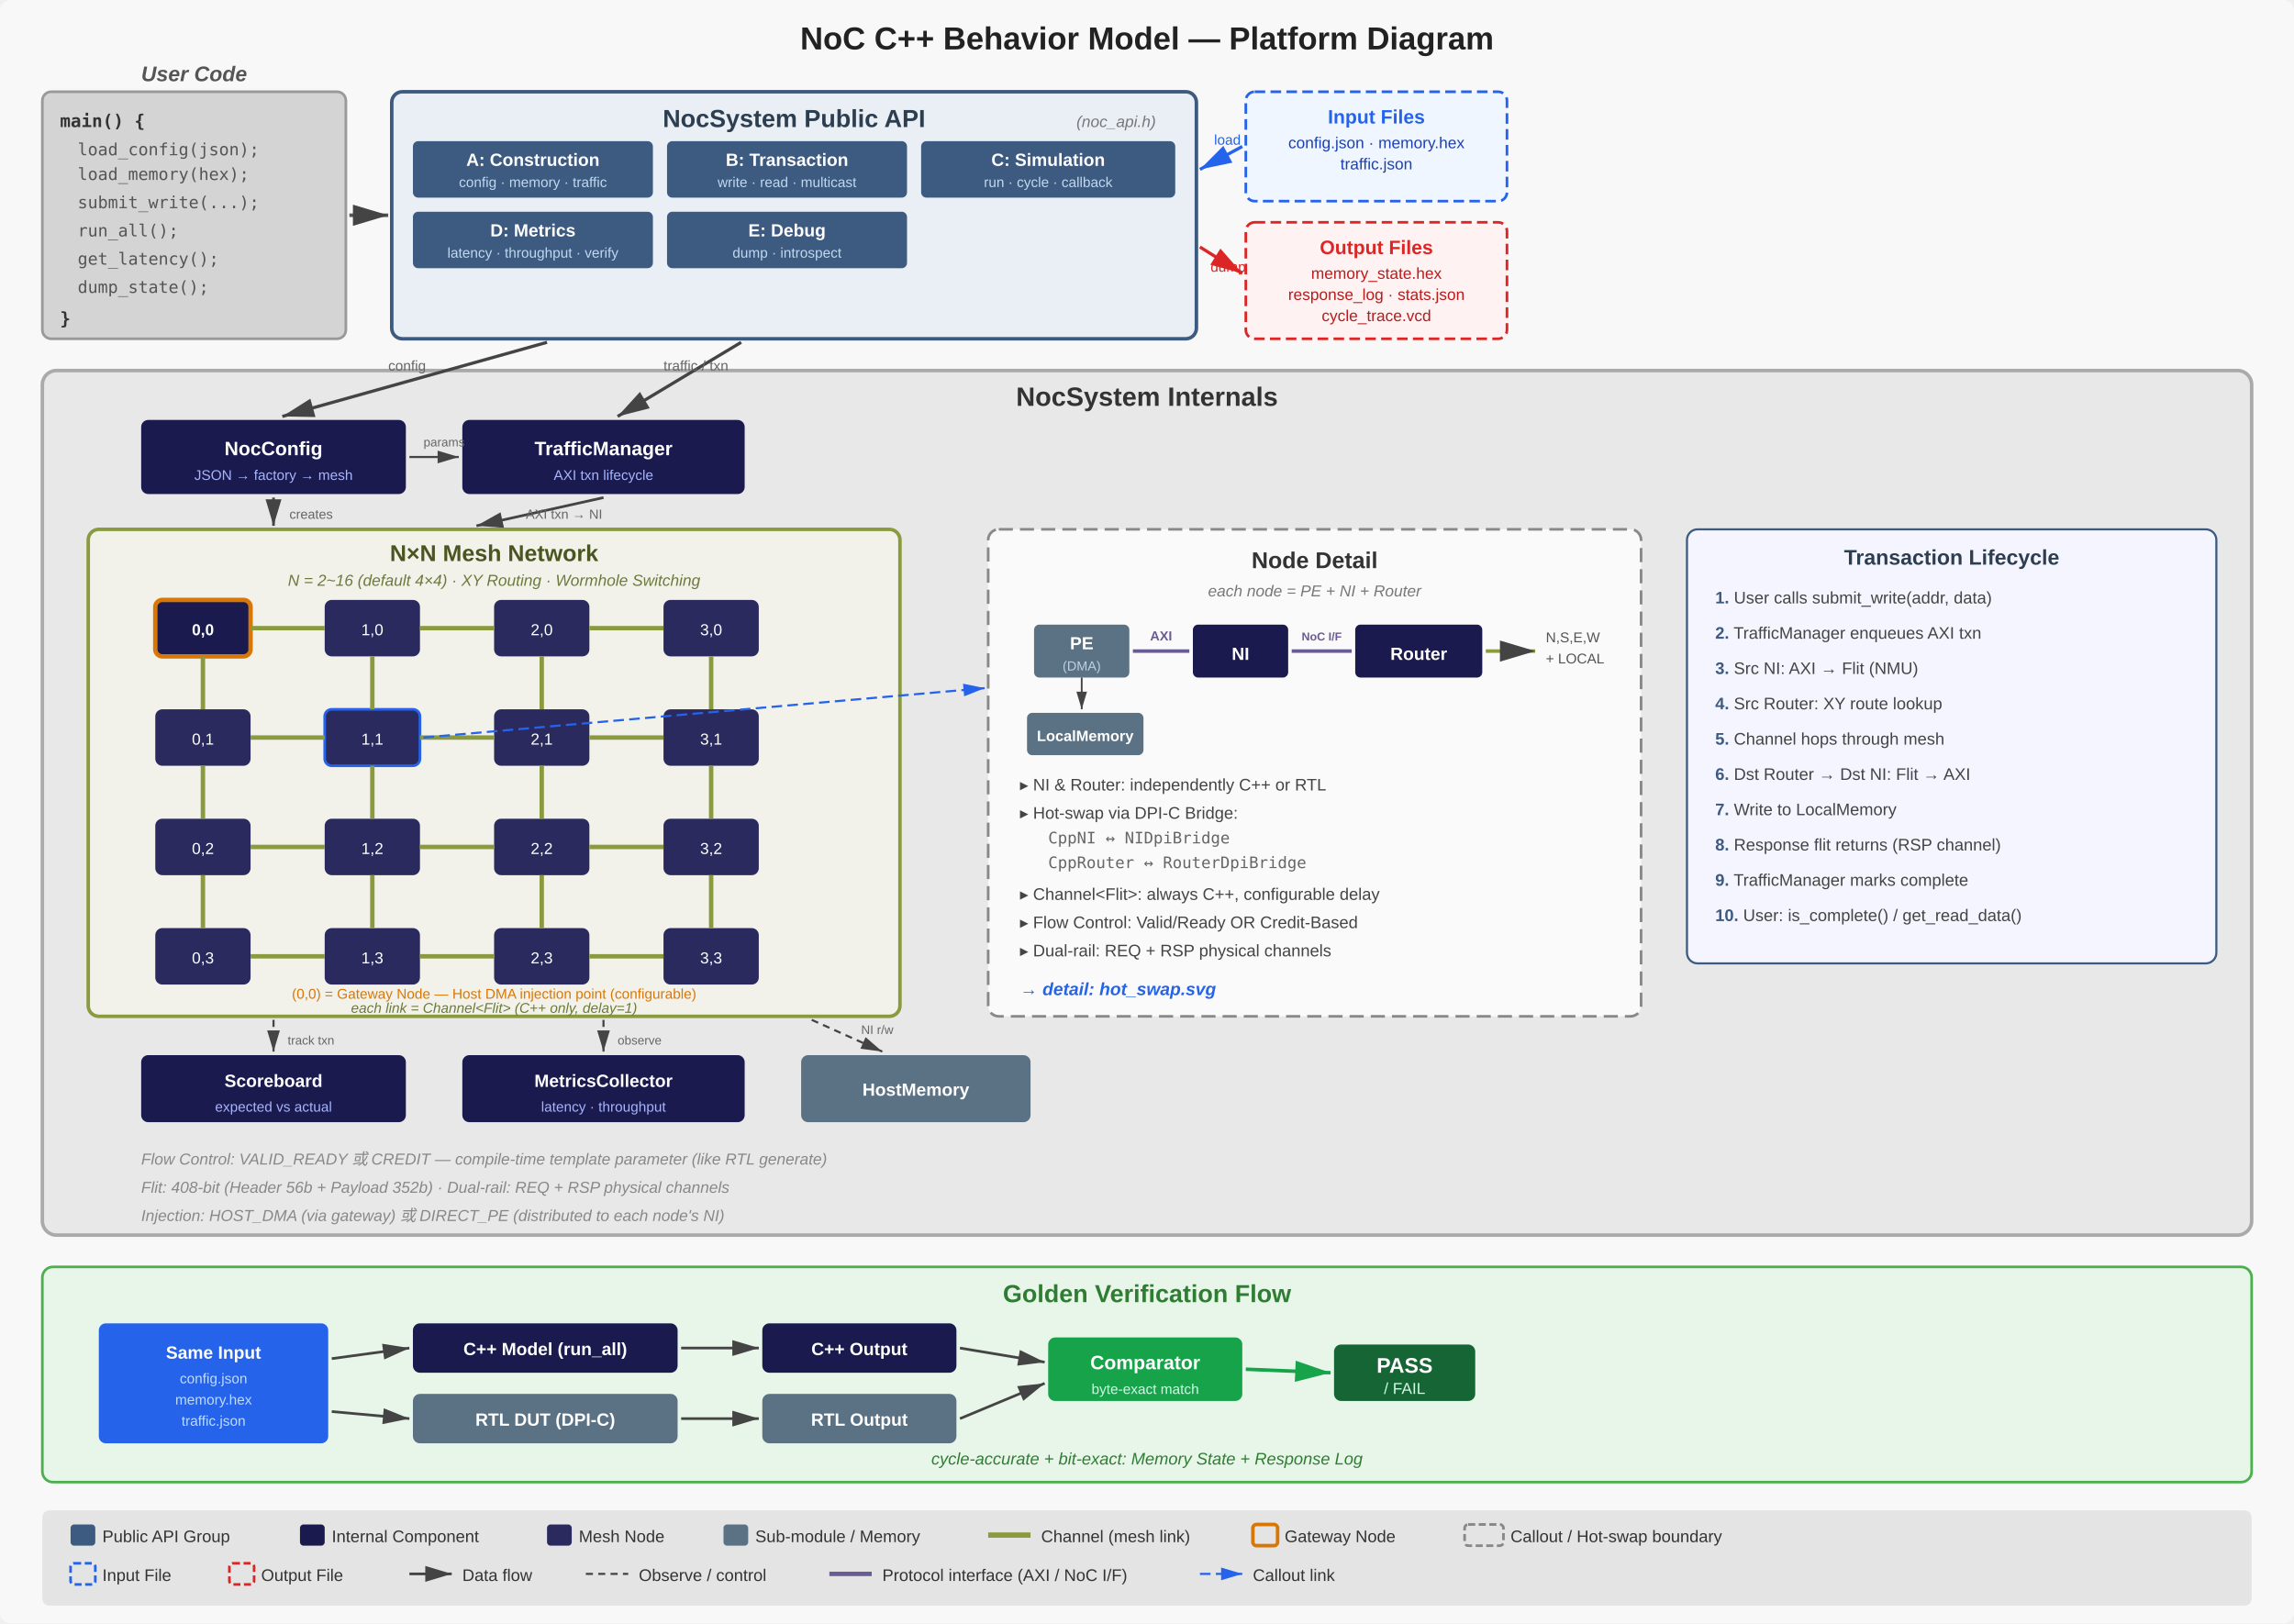
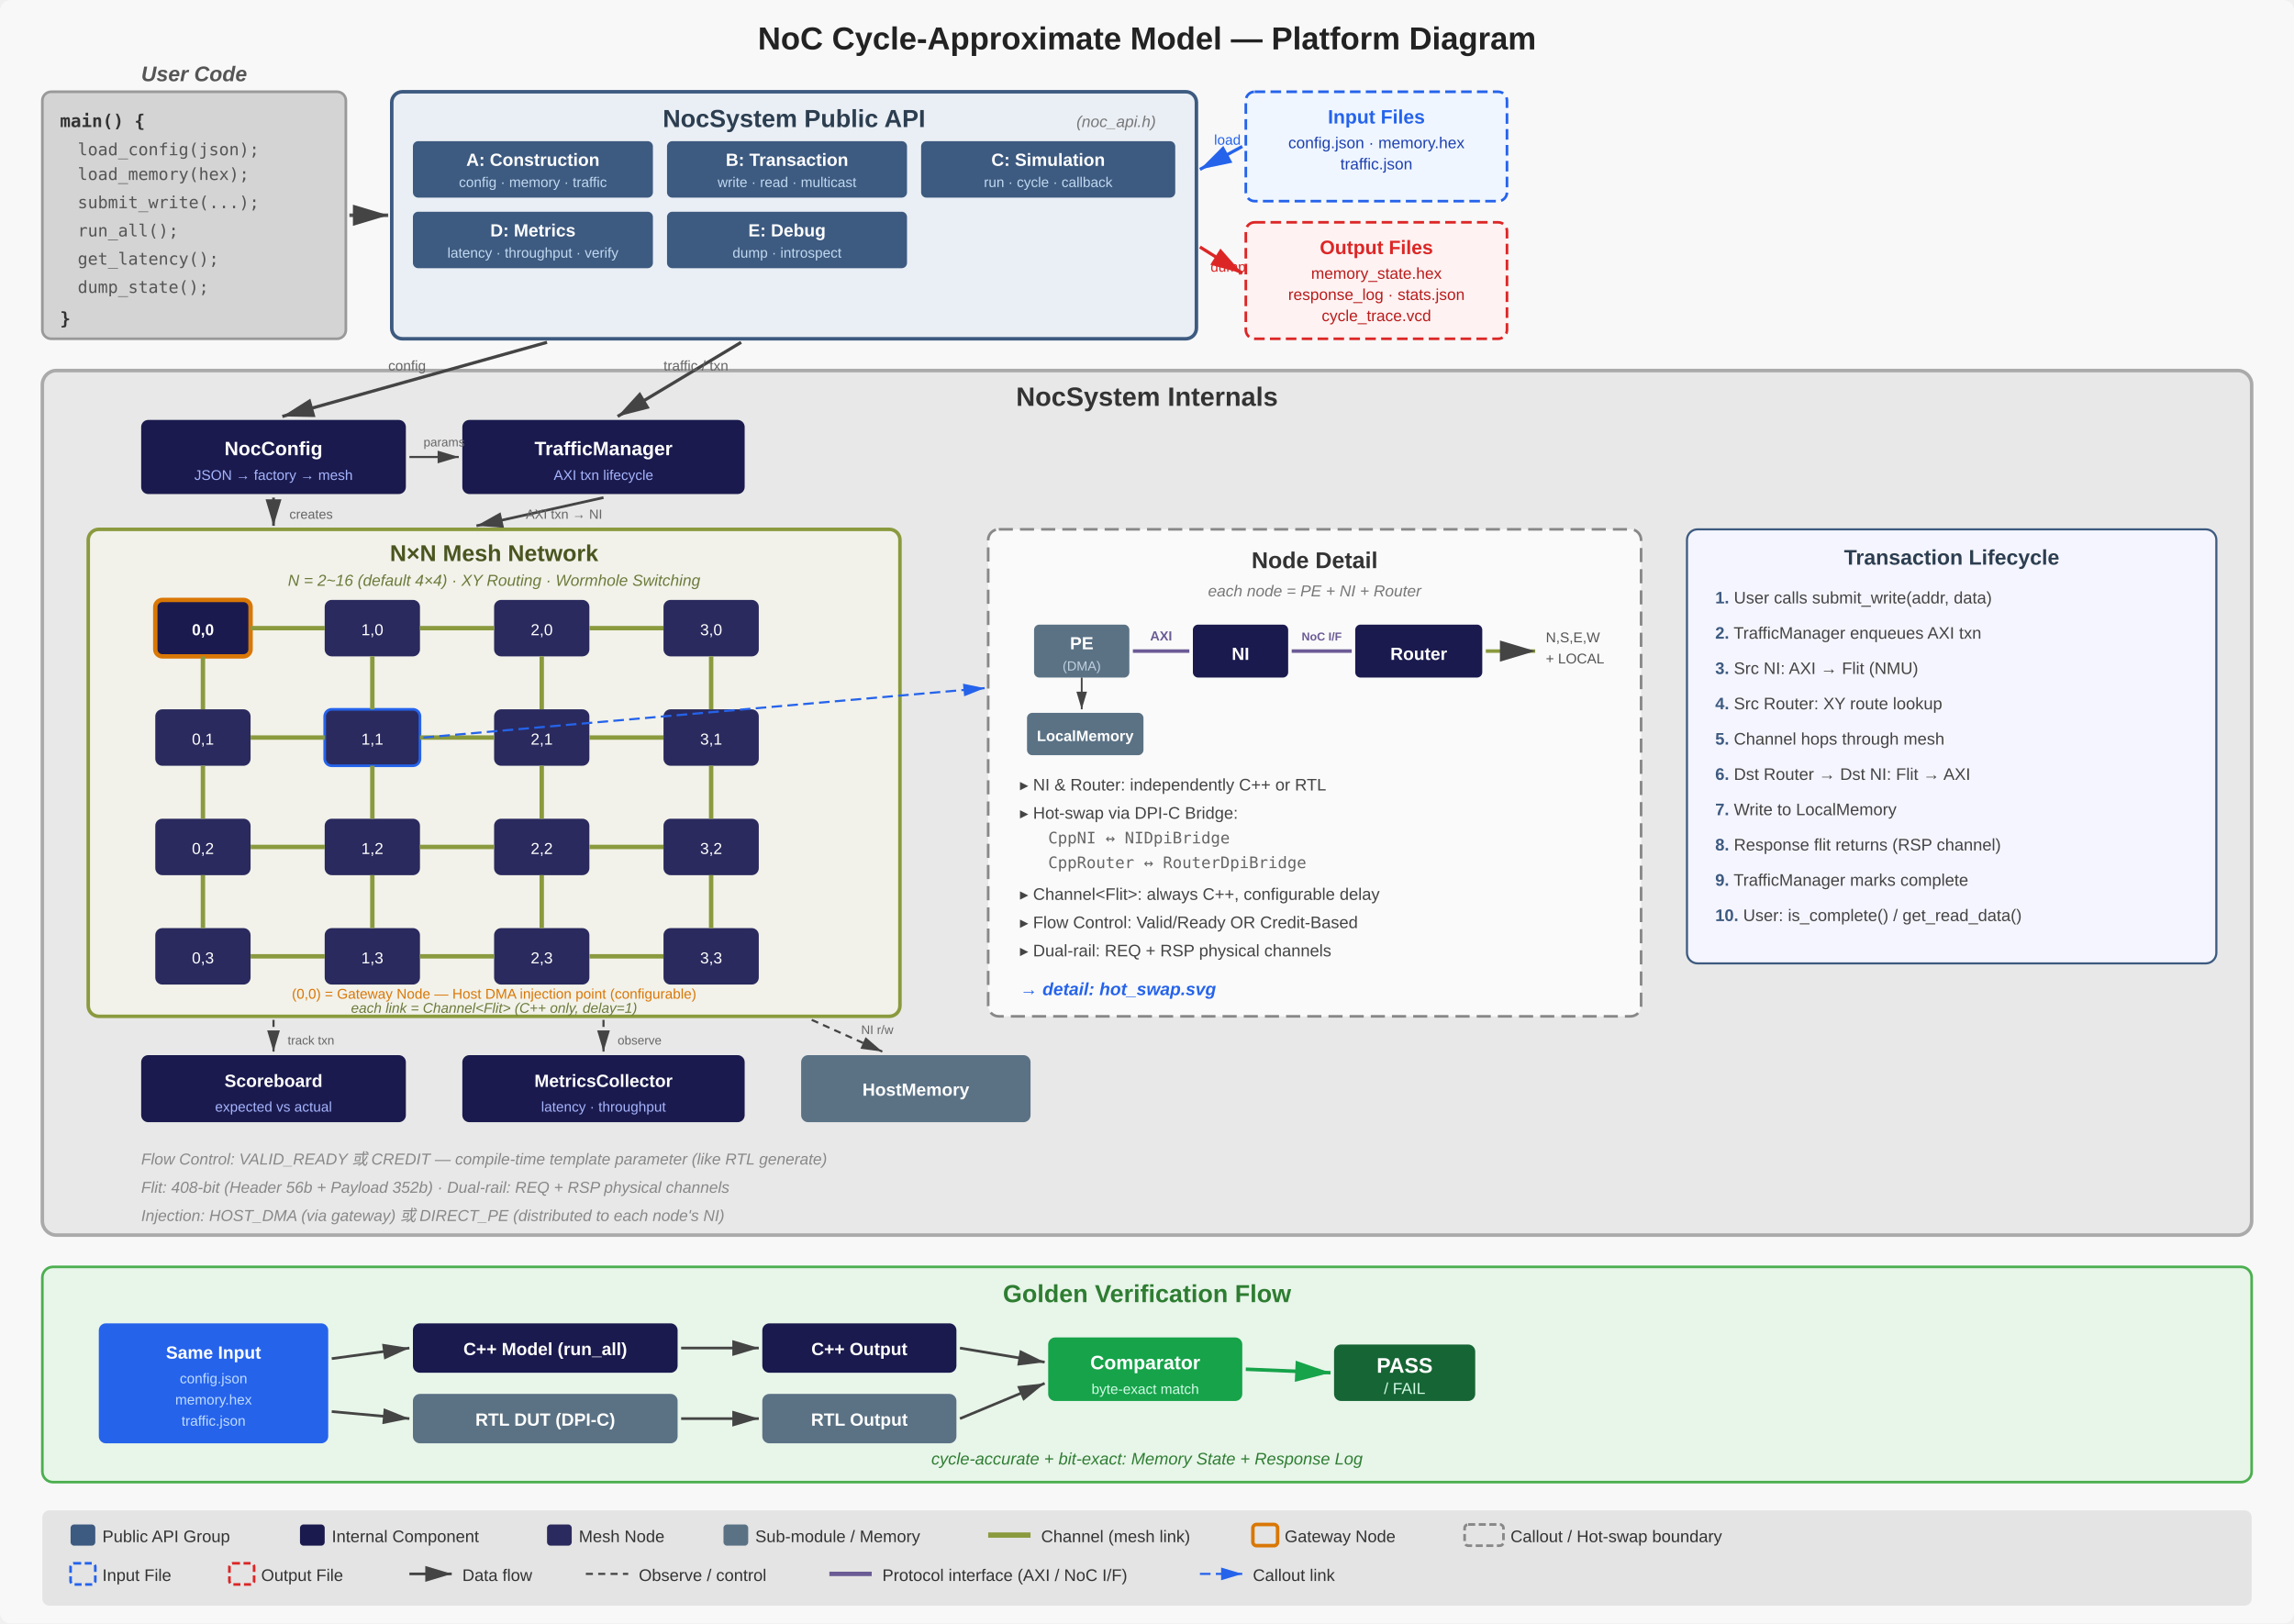
<svg xmlns="http://www.w3.org/2000/svg" viewBox="0 0 1300 920" font-family="Segoe UI, Arial, sans-serif" font-size="13">
  <defs>
    <marker id="a" viewBox="0 0 10 6" refX="10" refY="3" markerWidth="10" markerHeight="6" orient="auto">
      <path d="M0,0 L10,3 L0,6 Z" fill="#444" />
    </marker>
    <marker id="ab" viewBox="0 0 10 6" refX="10" refY="3" markerWidth="10" markerHeight="6" orient="auto">
      <path d="M0,0 L10,3 L0,6 Z" fill="#2563eb" />
    </marker>
    <marker id="ar" viewBox="0 0 10 6" refX="10" refY="3" markerWidth="10" markerHeight="6" orient="auto">
      <path d="M0,0 L10,3 L0,6 Z" fill="#dc2626" />
    </marker>
    <marker id="ag" viewBox="0 0 10 6" refX="10" refY="3" markerWidth="10" markerHeight="6" orient="auto">
      <path d="M0,0 L10,3 L0,6 Z" fill="#16a34a" />
    </marker>
    <marker id="ao" viewBox="0 0 10 6" refX="10" refY="3" markerWidth="10" markerHeight="6" orient="auto">
      <path d="M0,0 L10,3 L0,6 Z" fill="#d97706" />
    </marker>
  </defs>
  <rect width="1300" height="920" fill="#f8f8f8" rx="6" />
-   <text x="650" y="28" text-anchor="middle" font-size="18" font-weight="bold" fill="#222">NoC C++ Behavior Model — Platform Diagram</text>
+   <text x="650" y="28" text-anchor="middle" font-size="18" font-weight="bold" fill="#222">NoC Cycle-Approximate Model — Platform Diagram</text>
  <text x="110" y="46" text-anchor="middle" font-size="12" font-weight="bold" fill="#555" font-style="italic">User Code</text>
  <rect x="24" y="52" width="172" height="140" rx="5" fill="#d4d4d4" stroke="#999" stroke-width="1.5" />
  <text x="34" y="72" font-family="Consolas, monospace" font-size="10" fill="#333" font-weight="bold">main() {</text>
  <text x="44" y="88" font-family="Consolas, monospace" font-size="9.5" fill="#555">load_config(json);</text>
  <text x="44" y="102" font-family="Consolas, monospace" font-size="9.5" fill="#555">load_memory(hex);</text>
  <text x="44" y="118" font-family="Consolas, monospace" font-size="9.5" fill="#555">submit_write(...);</text>
  <text x="44" y="134" font-family="Consolas, monospace" font-size="9.5" fill="#555">run_all();</text>
  <text x="44" y="150" font-family="Consolas, monospace" font-size="9.5" fill="#555">get_latency();</text>
  <text x="44" y="166" font-family="Consolas, monospace" font-size="9.5" fill="#555">dump_state();</text>
  <text x="34" y="184" font-family="Consolas, monospace" font-size="10" fill="#333" font-weight="bold">}</text>
  <rect x="222" y="52" width="456" height="140" rx="6" fill="#eaeff5" stroke="#3d5a80" stroke-width="2" />
  <text x="450" y="72" text-anchor="middle" font-size="14" font-weight="bold" fill="#2c3e50">NocSystem Public API</text>
  <text x="610" y="72" font-size="9" fill="#777" font-style="italic">(noc_api.h)</text>
  <rect x="234" y="80" width="136" height="32" rx="3" fill="#3d5a80" />
  <text x="302" y="94" text-anchor="middle" font-size="10" fill="white" font-weight="bold">A: Construction</text>
  <text x="302" y="106" text-anchor="middle" font-size="8" fill="#c0d8f0">config · memory · traffic</text>
  <rect x="378" y="80" width="136" height="32" rx="3" fill="#3d5a80" />
  <text x="446" y="94" text-anchor="middle" font-size="10" fill="white" font-weight="bold">B: Transaction</text>
  <text x="446" y="106" text-anchor="middle" font-size="8" fill="#c0d8f0">write · read · multicast</text>
  <rect x="522" y="80" width="144" height="32" rx="3" fill="#3d5a80" />
  <text x="594" y="94" text-anchor="middle" font-size="10" fill="white" font-weight="bold">C: Simulation</text>
  <text x="594" y="106" text-anchor="middle" font-size="8" fill="#c0d8f0">run · cycle · callback</text>
  <rect x="234" y="120" width="136" height="32" rx="3" fill="#3d5a80" />
  <text x="302" y="134" text-anchor="middle" font-size="10" fill="white" font-weight="bold">D: Metrics</text>
  <text x="302" y="146" text-anchor="middle" font-size="8" fill="#c0d8f0">latency · throughput · verify</text>
  <rect x="378" y="120" width="136" height="32" rx="3" fill="#3d5a80" />
  <text x="446" y="134" text-anchor="middle" font-size="10" fill="white" font-weight="bold">E: Debug</text>
  <text x="446" y="146" text-anchor="middle" font-size="8" fill="#c0d8f0">dump · introspect</text>
  <rect x="706" y="52" width="148" height="62" rx="5" fill="#eff6ff" stroke="#2563eb" stroke-width="1.5" stroke-dasharray="6,3" />
  <text x="780" y="70" text-anchor="middle" font-size="11" fill="#2563eb" font-weight="bold">Input Files</text>
  <text x="780" y="84" text-anchor="middle" font-size="9" fill="#1e40af">config.json · memory.hex</text>
  <text x="780" y="96" text-anchor="middle" font-size="9" fill="#1e40af">traffic.json</text>
  <rect x="706" y="126" width="148" height="66" rx="5" fill="#fef2f2" stroke="#dc2626" stroke-width="1.5" stroke-dasharray="6,3" />
  <text x="780" y="144" text-anchor="middle" font-size="11" fill="#dc2626" font-weight="bold">Output Files</text>
  <text x="780" y="158" text-anchor="middle" font-size="9" fill="#b91c1c">memory_state.hex</text>
  <text x="780" y="170" text-anchor="middle" font-size="9" fill="#b91c1c">response_log · stats.json</text>
  <text x="780" y="182" text-anchor="middle" font-size="9" fill="#b91c1c">cycle_trace.vcd</text>
  <line x1="198" y1="122" x2="220" y2="122" stroke="#555" stroke-width="2" marker-end="url(#a)" />
  <line x1="704" y1="83" x2="680" y2="96" stroke="#2563eb" stroke-width="1.8" marker-end="url(#ab)" />
  <text x="688" y="82" font-size="8" fill="#2563eb">load</text>
  <line x1="680" y1="140" x2="704" y2="155" stroke="#dc2626" stroke-width="1.8" marker-end="url(#ar)" />
  <text x="686" y="154" font-size="8" fill="#dc2626">dump</text>
  <rect x="24" y="210" width="1252" height="490" rx="8" fill="#e8e8e8" stroke="#aaa" stroke-width="2" />
  <text x="650" y="230" text-anchor="middle" font-size="15" font-weight="bold" fill="#333">NocSystem Internals</text>
  <line x1="310" y1="194" x2="160" y2="236" stroke="#444" stroke-width="1.8" marker-end="url(#a)" />
  <text x="220" y="210" font-size="8" fill="#666">config</text>
  <line x1="420" y1="194" x2="350" y2="236" stroke="#444" stroke-width="1.8" marker-end="url(#a)" />
  <text x="376" y="210" font-size="8" fill="#666">traffic / txn</text>
  <rect x="80" y="238" width="150" height="42" rx="4" fill="#1a1a4e" />
  <text x="155" y="258" text-anchor="middle" font-size="11" fill="white" font-weight="bold">NocConfig</text>
  <text x="155" y="272" text-anchor="middle" font-size="8" fill="#a5b4fc">JSON → factory → mesh</text>
  <rect x="262" y="238" width="160" height="42" rx="4" fill="#1a1a4e" />
  <text x="342" y="258" text-anchor="middle" font-size="11" fill="white" font-weight="bold">TrafficManager</text>
  <text x="342" y="272" text-anchor="middle" font-size="8" fill="#a5b4fc">AXI txn lifecycle</text>
  <line x1="155" y1="282" x2="155" y2="298" stroke="#444" stroke-width="1.5" marker-end="url(#a)" />
  <text x="164" y="294" font-size="7.5" fill="#666">creates</text>
  <line x1="232" y1="259" x2="260" y2="259" stroke="#444" stroke-width="1.2" marker-end="url(#a)" />
  <text x="240" y="253" font-size="7" fill="#666">params</text>
  <line x1="342" y1="282" x2="270" y2="298" stroke="#444" stroke-width="1.5" marker-end="url(#a)" />
  <text x="298" y="294" font-size="7.5" fill="#666">AXI txn → NI</text>
  <rect x="50" y="300" width="460" height="276" rx="6" fill="#f2f2ea" stroke="#8a9a3e" stroke-width="2" />
  <text x="280" y="318" text-anchor="middle" font-size="13" font-weight="bold" fill="#4a5520">N×N Mesh Network</text>
  <text x="280" y="332" text-anchor="middle" font-size="9" fill="#6b7a3a" font-style="italic">N = 2~16 (default 4×4) · XY Routing · Wormhole Switching</text>
  <rect x="88" y="340" width="54" height="32" rx="4" fill="#1a1a4e" stroke="#d97706" stroke-width="2.5" />
  <text x="115" y="360" text-anchor="middle" font-size="9" fill="white" font-weight="bold">0,0</text>
  <rect x="184" y="340" width="54" height="32" rx="4" fill="#2a2a5e" />
  <text x="211" y="360" text-anchor="middle" font-size="9" fill="white">1,0</text>
  <rect x="280" y="340" width="54" height="32" rx="4" fill="#2a2a5e" />
  <text x="307" y="360" text-anchor="middle" font-size="9" fill="white">2,0</text>
  <rect x="376" y="340" width="54" height="32" rx="4" fill="#2a2a5e" />
  <text x="403" y="360" text-anchor="middle" font-size="9" fill="white">3,0</text>
  <rect x="88" y="402" width="54" height="32" rx="4" fill="#2a2a5e" />
  <text x="115" y="422" text-anchor="middle" font-size="9" fill="white">0,1</text>
  <rect x="184" y="402" width="54" height="32" rx="4" fill="#2a2a5e" stroke="#2563eb" stroke-width="1.5" />
  <text x="211" y="422" text-anchor="middle" font-size="9" fill="white">1,1</text>
  <rect x="280" y="402" width="54" height="32" rx="4" fill="#2a2a5e" />
  <text x="307" y="422" text-anchor="middle" font-size="9" fill="white">2,1</text>
  <rect x="376" y="402" width="54" height="32" rx="4" fill="#2a2a5e" />
  <text x="403" y="422" text-anchor="middle" font-size="9" fill="white">3,1</text>
  <rect x="88" y="464" width="54" height="32" rx="4" fill="#2a2a5e" />
  <text x="115" y="484" text-anchor="middle" font-size="9" fill="white">0,2</text>
  <rect x="184" y="464" width="54" height="32" rx="4" fill="#2a2a5e" />
  <text x="211" y="484" text-anchor="middle" font-size="9" fill="white">1,2</text>
  <rect x="280" y="464" width="54" height="32" rx="4" fill="#2a2a5e" />
  <text x="307" y="484" text-anchor="middle" font-size="9" fill="white">2,2</text>
  <rect x="376" y="464" width="54" height="32" rx="4" fill="#2a2a5e" />
  <text x="403" y="484" text-anchor="middle" font-size="9" fill="white">3,2</text>
  <rect x="88" y="526" width="54" height="32" rx="4" fill="#2a2a5e" />
  <text x="115" y="546" text-anchor="middle" font-size="9" fill="white">0,3</text>
  <rect x="184" y="526" width="54" height="32" rx="4" fill="#2a2a5e" />
  <text x="211" y="546" text-anchor="middle" font-size="9" fill="white">1,3</text>
  <rect x="280" y="526" width="54" height="32" rx="4" fill="#2a2a5e" />
  <text x="307" y="546" text-anchor="middle" font-size="9" fill="white">2,3</text>
  <rect x="376" y="526" width="54" height="32" rx="4" fill="#2a2a5e" />
  <text x="403" y="546" text-anchor="middle" font-size="9" fill="white">3,3</text>
  <line x1="142" y1="356" x2="184" y2="356" stroke="#8a9a3e" stroke-width="2.5" />
  <line x1="238" y1="356" x2="280" y2="356" stroke="#8a9a3e" stroke-width="2.5" />
  <line x1="334" y1="356" x2="376" y2="356" stroke="#8a9a3e" stroke-width="2.5" />
  <line x1="142" y1="418" x2="184" y2="418" stroke="#8a9a3e" stroke-width="2.5" />
  <line x1="238" y1="418" x2="280" y2="418" stroke="#8a9a3e" stroke-width="2.5" />
  <line x1="334" y1="418" x2="376" y2="418" stroke="#8a9a3e" stroke-width="2.5" />
  <line x1="142" y1="480" x2="184" y2="480" stroke="#8a9a3e" stroke-width="2.5" />
  <line x1="238" y1="480" x2="280" y2="480" stroke="#8a9a3e" stroke-width="2.5" />
  <line x1="334" y1="480" x2="376" y2="480" stroke="#8a9a3e" stroke-width="2.5" />
  <line x1="142" y1="542" x2="184" y2="542" stroke="#8a9a3e" stroke-width="2.5" />
  <line x1="238" y1="542" x2="280" y2="542" stroke="#8a9a3e" stroke-width="2.5" />
  <line x1="334" y1="542" x2="376" y2="542" stroke="#8a9a3e" stroke-width="2.5" />
  <line x1="115" y1="372" x2="115" y2="402" stroke="#8a9a3e" stroke-width="2.5" />
  <line x1="115" y1="434" x2="115" y2="464" stroke="#8a9a3e" stroke-width="2.5" />
  <line x1="115" y1="496" x2="115" y2="526" stroke="#8a9a3e" stroke-width="2.5" />
  <line x1="211" y1="372" x2="211" y2="402" stroke="#8a9a3e" stroke-width="2.5" />
  <line x1="211" y1="434" x2="211" y2="464" stroke="#8a9a3e" stroke-width="2.5" />
  <line x1="211" y1="496" x2="211" y2="526" stroke="#8a9a3e" stroke-width="2.5" />
  <line x1="307" y1="372" x2="307" y2="402" stroke="#8a9a3e" stroke-width="2.5" />
  <line x1="307" y1="434" x2="307" y2="464" stroke="#8a9a3e" stroke-width="2.5" />
  <line x1="307" y1="496" x2="307" y2="526" stroke="#8a9a3e" stroke-width="2.5" />
  <line x1="403" y1="372" x2="403" y2="402" stroke="#8a9a3e" stroke-width="2.5" />
  <line x1="403" y1="434" x2="403" y2="464" stroke="#8a9a3e" stroke-width="2.5" />
  <line x1="403" y1="496" x2="403" y2="526" stroke="#8a9a3e" stroke-width="2.5" />
  <text x="280" y="566" text-anchor="middle" font-size="8" fill="#d97706">(0,0) = Gateway Node — Host DMA injection point (configurable)</text>
  <text x="280" y="574" text-anchor="middle" font-size="8" fill="#6b7a3a" font-style="italic">each link = Channel&lt;Flit&gt; (C++ only, delay=1)</text>
  <rect x="560" y="300" width="370" height="276" rx="6" fill="#fafafa" stroke="#888" stroke-width="1.5" stroke-dasharray="8,4" />
  <text x="745" y="322" text-anchor="middle" font-size="13" font-weight="bold" fill="#333">Node Detail</text>
  <text x="745" y="338" text-anchor="middle" font-size="9" fill="#777" font-style="italic">each node = PE + NI + Router</text>
  <line x1="240" y1="418" x2="558" y2="390" stroke="#2563eb" stroke-width="1.2" stroke-dasharray="6,3" marker-end="url(#ab)" />
  <rect x="586" y="354" width="54" height="30" rx="3" fill="#5b7285" />
  <text x="613" y="368" text-anchor="middle" font-size="10" fill="white" font-weight="bold">PE</text>
  <text x="613" y="380" text-anchor="middle" font-size="7.5" fill="#c0d0e0">(DMA)</text>
  <line x1="642" y1="369" x2="674" y2="369" stroke="#6b5b95" stroke-width="2" />
  <text x="658" y="363" text-anchor="middle" font-size="7.5" fill="#6b5b95" font-weight="bold">AXI</text>
  <rect x="676" y="354" width="54" height="30" rx="3" fill="#1a1a4e" />
  <text x="703" y="374" text-anchor="middle" font-size="10" fill="white" font-weight="bold">NI</text>
  <line x1="732" y1="369" x2="766" y2="369" stroke="#6b5b95" stroke-width="2" />
  <text x="749" y="363" text-anchor="middle" font-size="6.5" fill="#6b5b95" font-weight="bold">NoC I/F</text>
  <rect x="768" y="354" width="72" height="30" rx="3" fill="#1a1a4e" />
  <text x="804" y="374" text-anchor="middle" font-size="10" fill="white" font-weight="bold">Router</text>
  <line x1="842" y1="369" x2="870" y2="369" stroke="#8a9a3e" stroke-width="2" marker-end="url(#a)" />
  <text x="876" y="364" font-size="8" fill="#555">N,S,E,W</text>
  <text x="876" y="376" font-size="8" fill="#555">+ LOCAL</text>
  <rect x="582" y="404" width="66" height="24" rx="3" fill="#5b7285" />
  <text x="615" y="420" text-anchor="middle" font-size="8.5" fill="white" font-weight="bold">LocalMemory</text>
  <line x1="613" y1="384" x2="613" y2="402" stroke="#444" stroke-width="1" marker-end="url(#a)" />
  <text x="578" y="448" font-size="9.5" fill="#444">▸ NI &amp; Router: independently C++ or RTL</text>
  <text x="578" y="464" font-size="9.5" fill="#444">▸ Hot-swap via DPI-C Bridge:</text>
  <text x="594" y="478" font-size="9" fill="#666" font-family="Consolas, monospace">CppNI     ↔ NIDpiBridge</text>
  <text x="594" y="492" font-size="9" fill="#666" font-family="Consolas, monospace">CppRouter ↔ RouterDpiBridge</text>
  <text x="578" y="510" font-size="9.5" fill="#444">▸ Channel&lt;Flit&gt;: always C++, configurable delay</text>
  <text x="578" y="526" font-size="9.5" fill="#444">▸ Flow Control: Valid/Ready OR Credit-Based</text>
  <text x="578" y="542" font-size="9.5" fill="#444">▸ Dual-rail: REQ + RSP physical channels</text>
  <text x="578" y="564" font-size="10" fill="#2563eb" font-weight="bold" font-style="italic">→ detail: hot_swap.svg</text>
  <rect x="80" y="598" width="150" height="38" rx="4" fill="#1a1a4e" />
  <text x="155" y="616" text-anchor="middle" font-size="10" fill="white" font-weight="bold">Scoreboard</text>
  <text x="155" y="630" text-anchor="middle" font-size="8" fill="#a5b4fc">expected vs actual</text>
  <rect x="262" y="598" width="160" height="38" rx="4" fill="#1a1a4e" />
  <text x="342" y="616" text-anchor="middle" font-size="10" fill="white" font-weight="bold">MetricsCollector</text>
  <text x="342" y="630" text-anchor="middle" font-size="8" fill="#a5b4fc">latency · throughput</text>
  <rect x="454" y="598" width="130" height="38" rx="4" fill="#5b7285" />
  <text x="519" y="621" text-anchor="middle" font-size="10" fill="white" font-weight="bold">HostMemory</text>
  <line x1="155" y1="578" x2="155" y2="596" stroke="#444" stroke-width="1.2" stroke-dasharray="4,3" marker-end="url(#a)" />
  <text x="163" y="592" font-size="7" fill="#666">track txn</text>
  <line x1="342" y1="578" x2="342" y2="596" stroke="#444" stroke-width="1.2" stroke-dasharray="4,3" marker-end="url(#a)" />
  <text x="350" y="592" font-size="7" fill="#666">observe</text>
  <line x1="460" y1="578" x2="500" y2="596" stroke="#444" stroke-width="1.2" stroke-dasharray="4,3" marker-end="url(#a)" />
  <text x="488" y="586" font-size="7" fill="#666">NI r/w</text>
  <rect x="956" y="300" width="300" height="246" rx="6" fill="#f5f5ff" stroke="#3d5a80" stroke-width="1.2" />
  <text x="1106" y="320" text-anchor="middle" font-size="12" font-weight="bold" fill="#2c3e50">Transaction Lifecycle</text>
  <text x="972" y="342" font-size="9.5" fill="#444">
    <tspan font-weight="bold" fill="#3d5a80">1.</tspan> User calls submit_write(addr, data)</text>
  <text x="972" y="362" font-size="9.5" fill="#444">
    <tspan font-weight="bold" fill="#3d5a80">2.</tspan> TrafficManager enqueues AXI txn</text>
  <text x="972" y="382" font-size="9.5" fill="#444">
    <tspan font-weight="bold" fill="#3d5a80">3.</tspan> Src NI: AXI → Flit (NMU)</text>
  <text x="972" y="402" font-size="9.5" fill="#444">
    <tspan font-weight="bold" fill="#3d5a80">4.</tspan> Src Router: XY route lookup</text>
  <text x="972" y="422" font-size="9.5" fill="#444">
    <tspan font-weight="bold" fill="#3d5a80">5.</tspan> Channel hops through mesh</text>
  <text x="972" y="442" font-size="9.5" fill="#444">
    <tspan font-weight="bold" fill="#3d5a80">6.</tspan> Dst Router → Dst NI: Flit → AXI</text>
  <text x="972" y="462" font-size="9.5" fill="#444">
    <tspan font-weight="bold" fill="#3d5a80">7.</tspan> Write to LocalMemory</text>
  <text x="972" y="482" font-size="9.5" fill="#444">
    <tspan font-weight="bold" fill="#3d5a80">8.</tspan> Response flit returns (RSP channel)</text>
  <text x="972" y="502" font-size="9.5" fill="#444">
    <tspan font-weight="bold" fill="#3d5a80">9.</tspan> TrafficManager marks complete</text>
  <text x="972" y="522" font-size="9.5" fill="#444">
    <tspan font-weight="bold" fill="#3d5a80">10.</tspan> User: is_complete() / get_read_data()</text>
  <text x="80" y="660" font-size="9" fill="#888" font-style="italic">Flow Control: VALID_READY 或 CREDIT — compile-time template parameter (like RTL generate)</text>
  <text x="80" y="676" font-size="9" fill="#888" font-style="italic">Flit: 408-bit (Header 56b + Payload 352b) · Dual-rail: REQ + RSP physical channels</text>
  <text x="80" y="692" font-size="9" fill="#888" font-style="italic">Injection: HOST_DMA (via gateway) 或 DIRECT_PE (distributed to each node's NI)</text>
  <rect x="24" y="718" width="1252" height="122" rx="6" fill="#e8f5e9" stroke="#4caf50" stroke-width="1.5" />
  <text x="650" y="738" text-anchor="middle" font-size="14" font-weight="bold" fill="#2e7d32">Golden Verification Flow</text>
  <rect x="56" y="750" width="130" height="68" rx="4" fill="#2563eb" />
  <text x="121" y="770" text-anchor="middle" font-size="10" fill="white" font-weight="bold">Same Input</text>
  <text x="121" y="784" text-anchor="middle" font-size="8" fill="#bfdbfe">config.json</text>
  <text x="121" y="796" text-anchor="middle" font-size="8" fill="#bfdbfe">memory.hex</text>
  <text x="121" y="808" text-anchor="middle" font-size="8" fill="#bfdbfe">traffic.json</text>
  <rect x="234" y="750" width="150" height="28" rx="4" fill="#1a1a4e" />
  <text x="309" y="768" text-anchor="middle" font-size="10" fill="white" font-weight="bold">C++ Model (run_all)</text>
  <rect x="234" y="790" width="150" height="28" rx="4" fill="#5b7285" />
  <text x="309" y="808" text-anchor="middle" font-size="10" fill="white" font-weight="bold">RTL DUT (DPI-C)</text>
  <line x1="188" y1="770" x2="232" y2="764" stroke="#444" stroke-width="1.5" marker-end="url(#a)" />
  <line x1="188" y1="800" x2="232" y2="804" stroke="#444" stroke-width="1.5" marker-end="url(#a)" />
  <rect x="432" y="750" width="110" height="28" rx="4" fill="#1a1a4e" />
  <text x="487" y="768" text-anchor="middle" font-size="10" fill="white" font-weight="bold">C++ Output</text>
  <rect x="432" y="790" width="110" height="28" rx="4" fill="#5b7285" />
  <text x="487" y="808" text-anchor="middle" font-size="10" fill="white" font-weight="bold">RTL Output</text>
  <line x1="386" y1="764" x2="430" y2="764" stroke="#444" stroke-width="1.5" marker-end="url(#a)" />
  <line x1="386" y1="804" x2="430" y2="804" stroke="#444" stroke-width="1.5" marker-end="url(#a)" />
  <rect x="594" y="758" width="110" height="36" rx="4" fill="#16a34a" />
  <text x="649" y="776" text-anchor="middle" font-size="11" fill="white" font-weight="bold">Comparator</text>
  <text x="649" y="790" text-anchor="middle" font-size="8" fill="#d1fae5">byte-exact match</text>
  <line x1="544" y1="764" x2="592" y2="772" stroke="#444" stroke-width="1.5" marker-end="url(#a)" />
  <line x1="544" y1="804" x2="592" y2="784" stroke="#444" stroke-width="1.5" marker-end="url(#a)" />
  <rect x="756" y="762" width="80" height="32" rx="4" fill="#166534" />
  <text x="796" y="778" text-anchor="middle" font-size="12" fill="white" font-weight="bold">PASS</text>
  <text x="796" y="790" text-anchor="middle" font-size="9" fill="#d1fae5">/ FAIL</text>
  <line x1="706" y1="776" x2="754" y2="778" stroke="#16a34a" stroke-width="2" marker-end="url(#ag)" />
  <text x="650" y="830" text-anchor="middle" font-size="9.5" fill="#2e7d32" font-style="italic">cycle-accurate + bit-exact: Memory State + Response Log</text>
  <rect x="24" y="856" width="1252" height="54" rx="4" fill="#e4e4e4" />
  <rect x="40" y="864" width="14" height="12" rx="2" fill="#3d5a80" />
  <text x="58" y="874" font-size="9.5" fill="#333">Public API Group</text>
  <rect x="170" y="864" width="14" height="12" rx="2" fill="#1a1a4e" />
  <text x="188" y="874" font-size="9.5" fill="#333">Internal Component</text>
  <rect x="310" y="864" width="14" height="12" rx="2" fill="#2a2a5e" />
  <text x="328" y="874" font-size="9.5" fill="#333">Mesh Node</text>
  <rect x="410" y="864" width="14" height="12" rx="2" fill="#5b7285" />
  <text x="428" y="874" font-size="9.5" fill="#333">Sub-module / Memory</text>
  <line x1="560" y1="870" x2="584" y2="870" stroke="#8a9a3e" stroke-width="3" />
  <text x="590" y="874" font-size="9.5" fill="#333">Channel (mesh link)</text>
  <rect x="710" y="864" width="14" height="12" rx="2" fill="none" stroke="#d97706" stroke-width="2" />
  <text x="728" y="874" font-size="9.5" fill="#333">Gateway Node</text>
  <rect x="830" y="864" width="22" height="12" rx="2" fill="none" stroke="#888" stroke-width="1.5" stroke-dasharray="4,2" />
  <text x="856" y="874" font-size="9.5" fill="#333">Callout / Hot-swap boundary</text>
  <rect x="40" y="886" width="14" height="12" rx="2" fill="none" stroke="#2563eb" stroke-width="1.5" stroke-dasharray="4,2" />
  <text x="58" y="896" font-size="9.5" fill="#333">Input File</text>
  <rect x="130" y="886" width="14" height="12" rx="2" fill="none" stroke="#dc2626" stroke-width="1.5" stroke-dasharray="4,2" />
  <text x="148" y="896" font-size="9.5" fill="#333">Output File</text>
  <line x1="232" y1="892" x2="256" y2="892" stroke="#444" stroke-width="1.5" marker-end="url(#a)" />
  <text x="262" y="896" font-size="9.5" fill="#333">Data flow</text>
  <line x1="332" y1="892" x2="356" y2="892" stroke="#444" stroke-width="1.2" stroke-dasharray="4,3" />
  <text x="362" y="896" font-size="9.5" fill="#333">Observe / control</text>
  <line x1="470" y1="892" x2="494" y2="892" stroke="#6b5b95" stroke-width="2.5" />
  <text x="500" y="896" font-size="9.5" fill="#333">Protocol interface (AXI / NoC I/F)</text>
  <line x1="680" y1="892" x2="704" y2="892" stroke="#2563eb" stroke-width="1.2" stroke-dasharray="6,3" marker-end="url(#ab)" />
  <text x="710" y="896" font-size="9.5" fill="#333">Callout link</text>
</svg>
